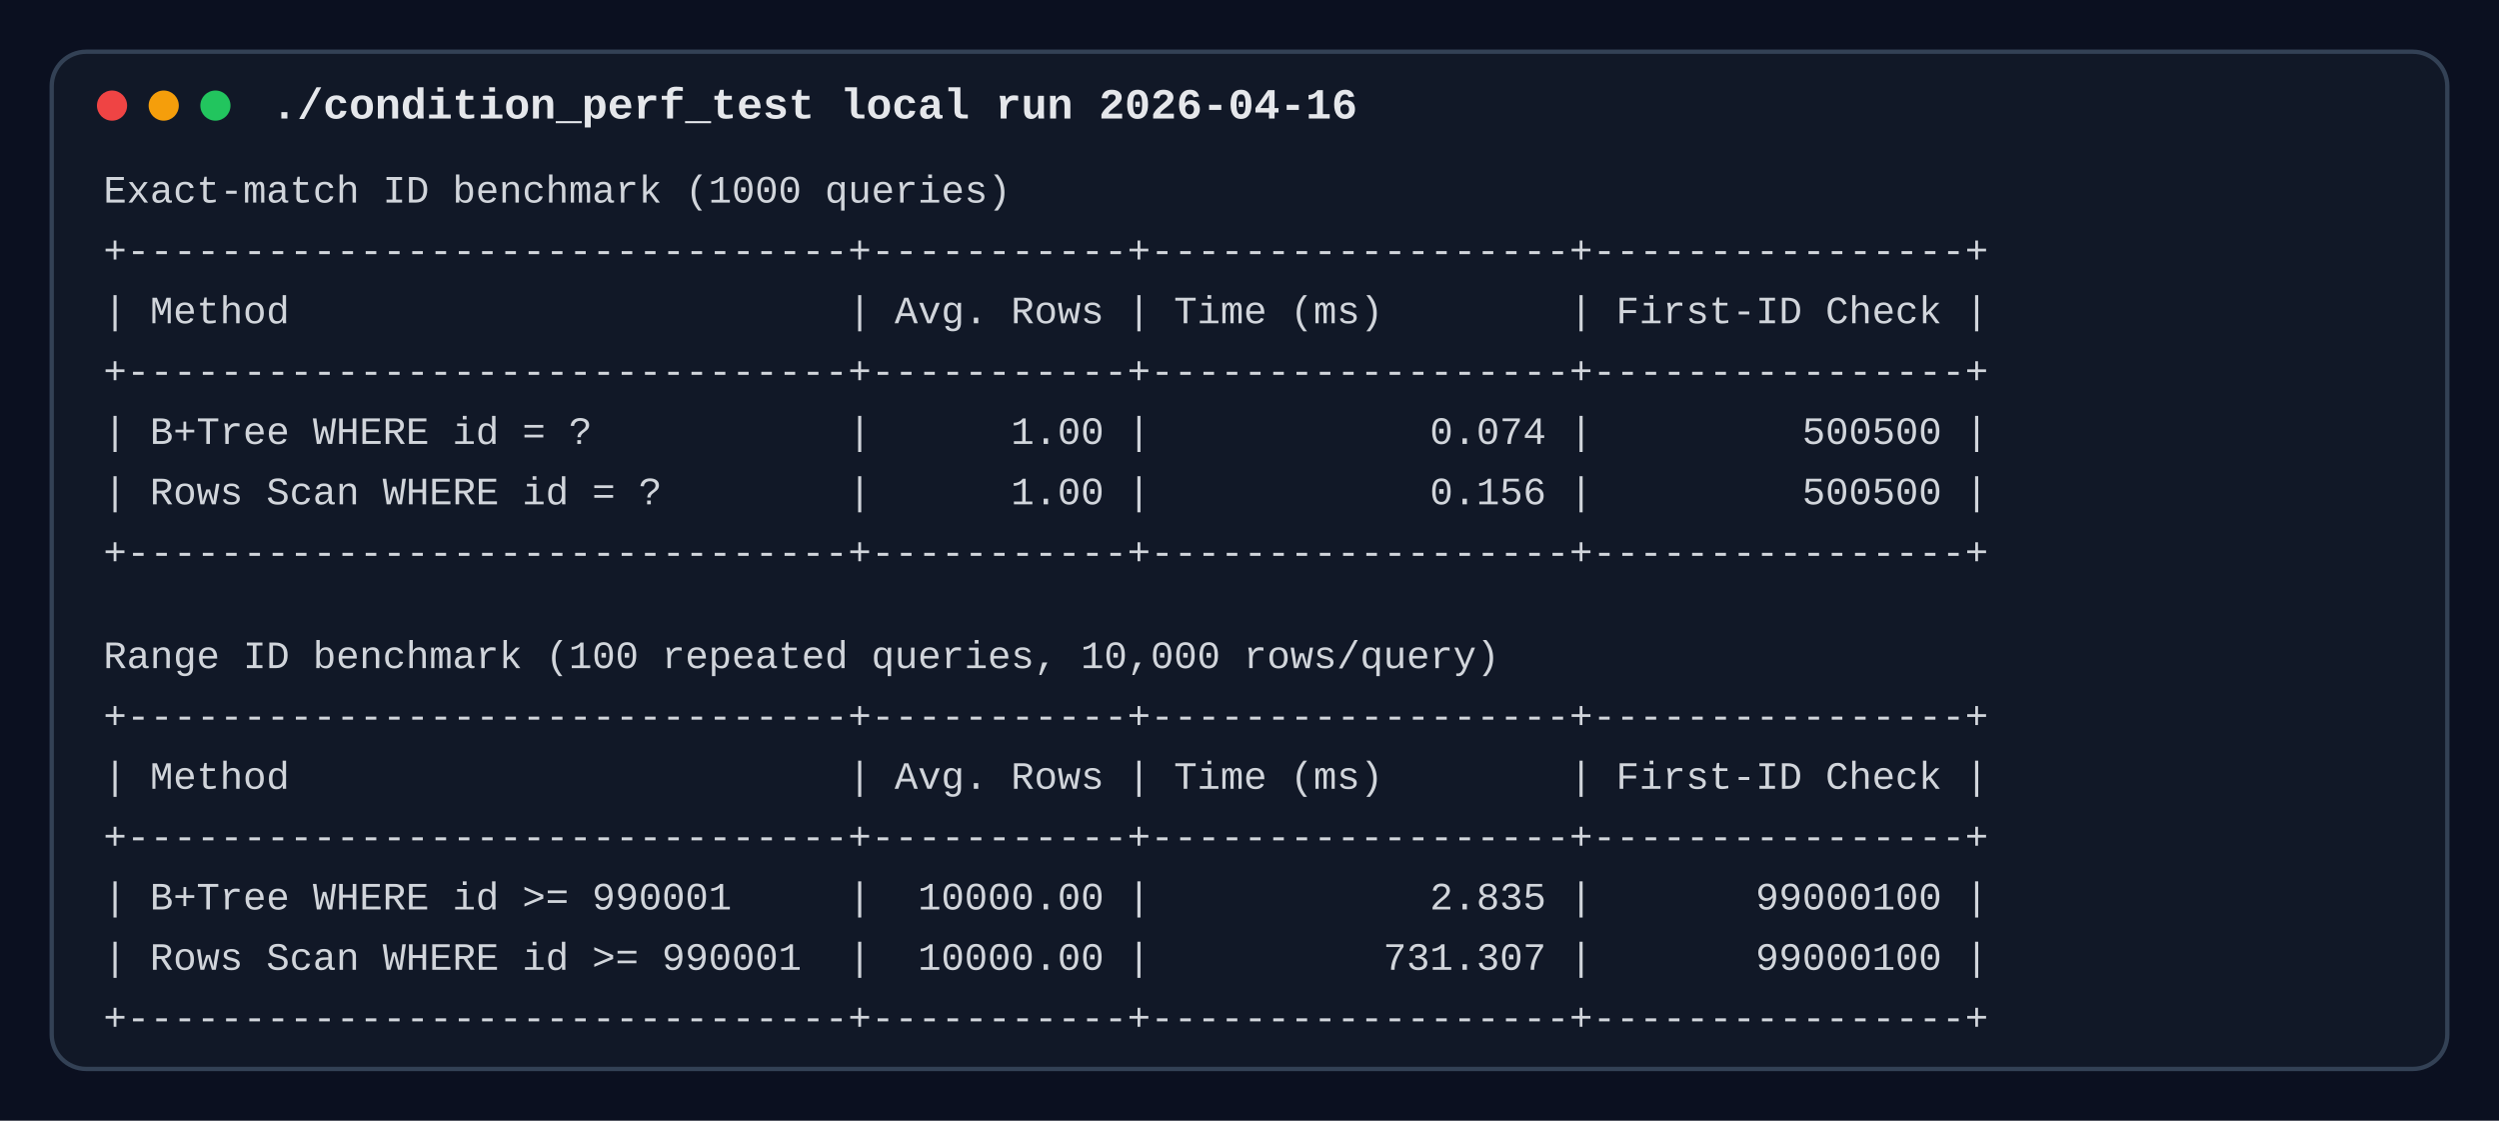
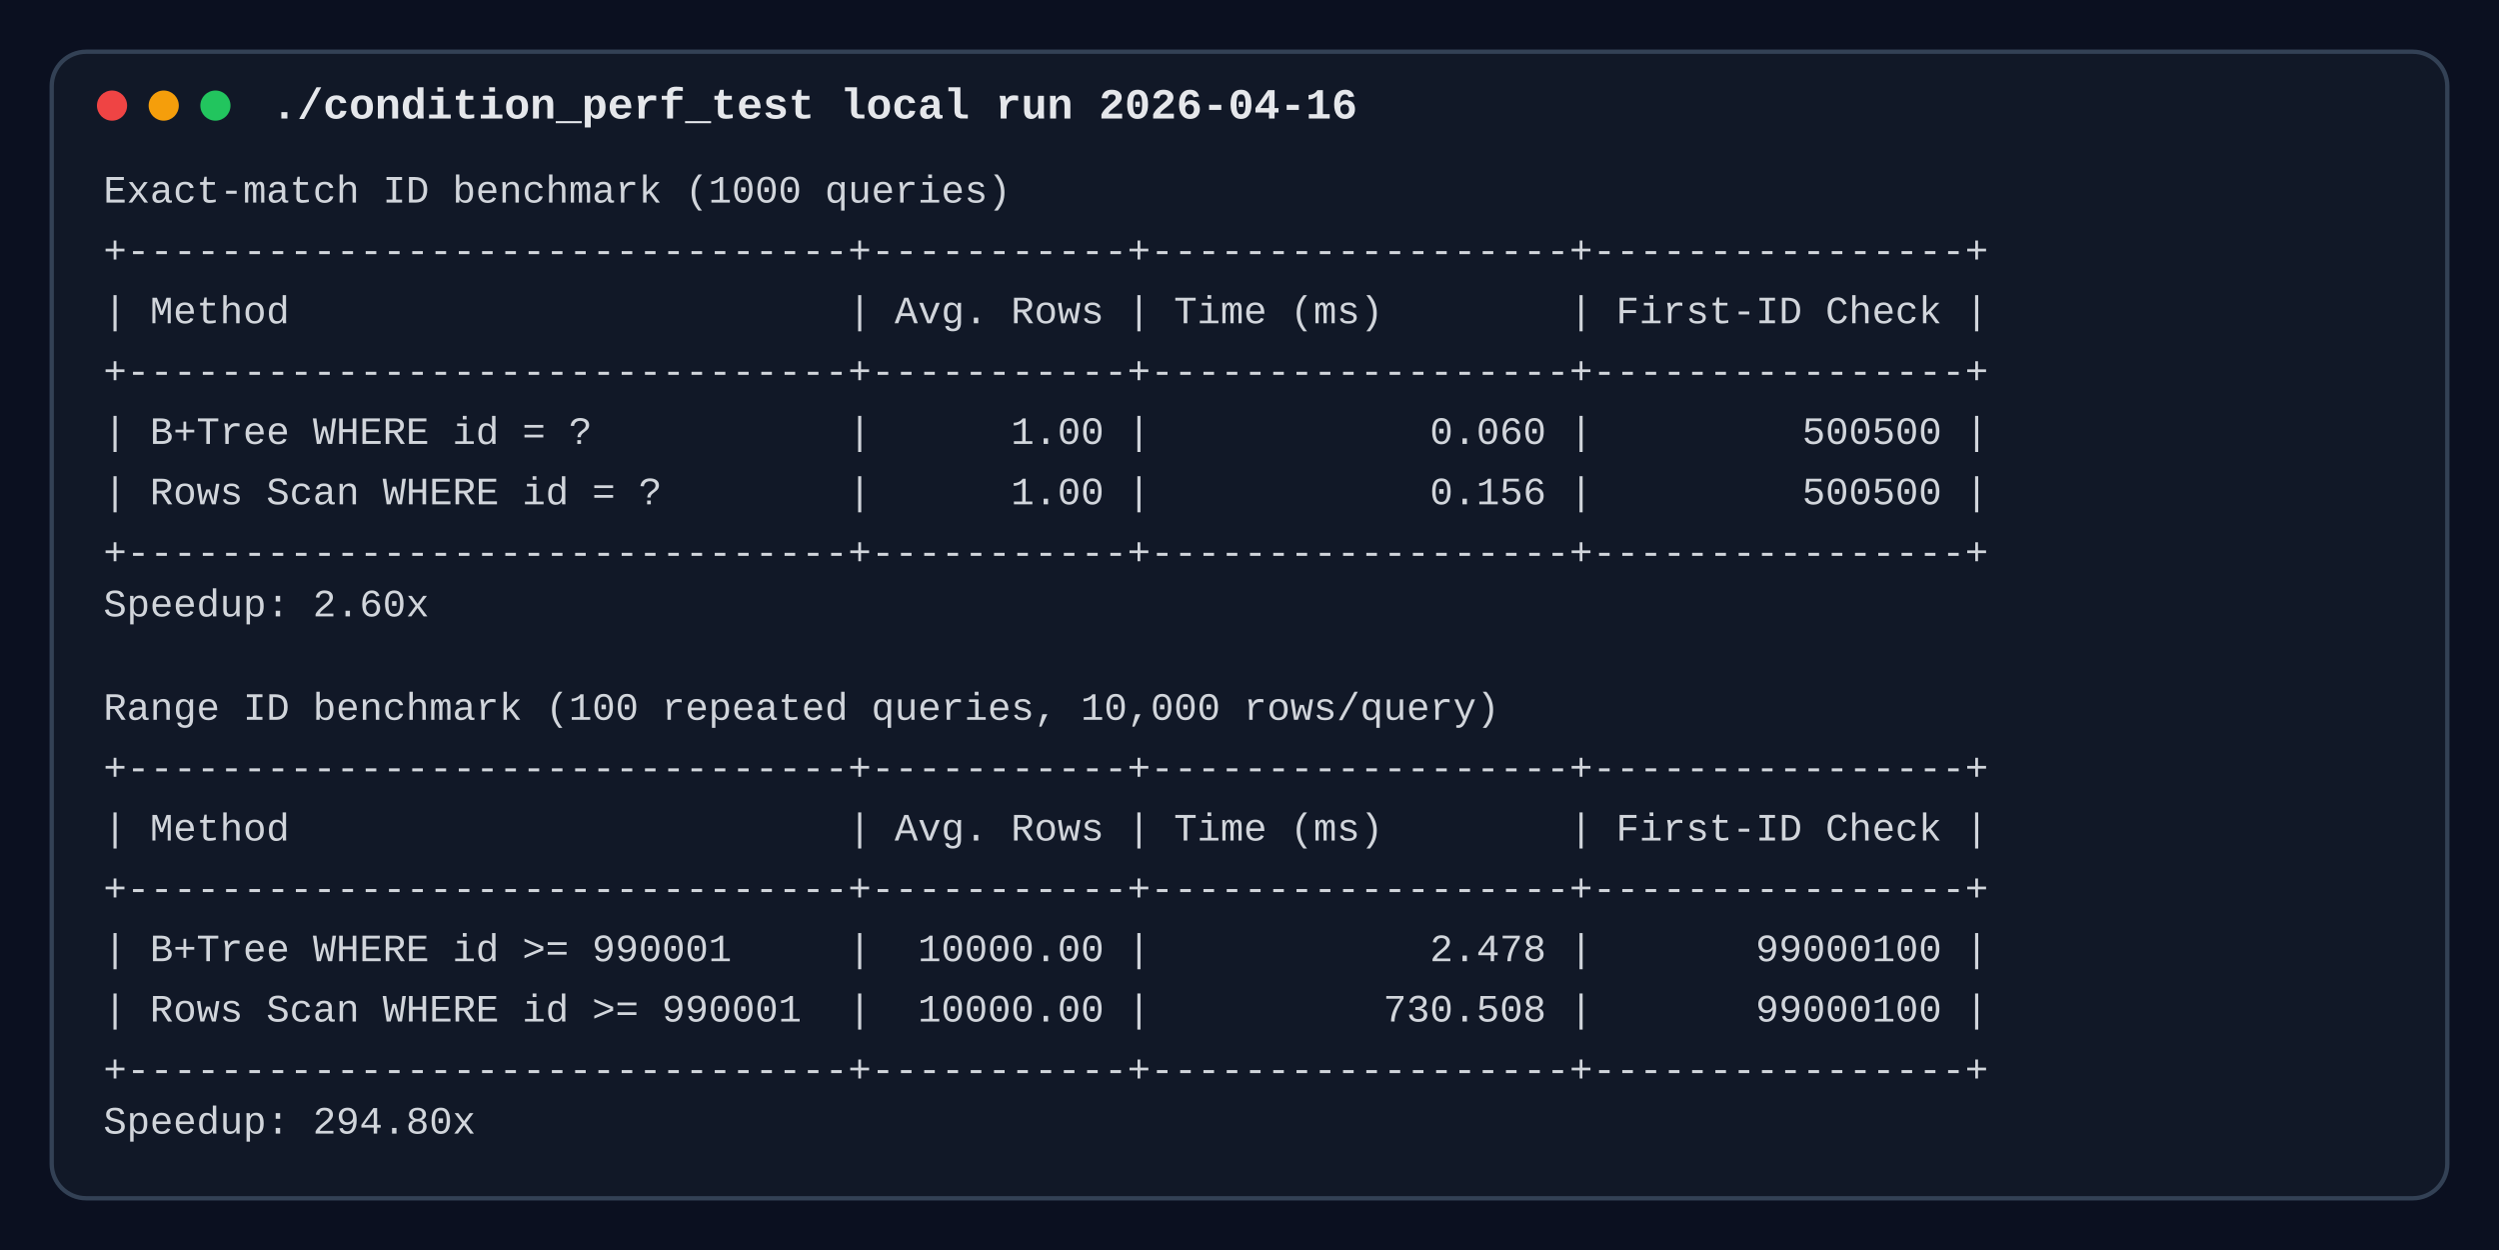
- <svg xmlns="http://www.w3.org/2000/svg" width="1160" height="520" viewBox="0 0 1160 520">
+ <svg xmlns="http://www.w3.org/2000/svg" width="1160" height="580" viewBox="0 0 1160 580">
  <style>
    .frame { fill: #111827; stroke: #334155; stroke-width: 2; }
    .title { fill: #e5e7eb; font: 600 20px "SFMono-Regular", Consolas, "Liberation Mono", Menlo, monospace; }
    .line { fill: #d1d5db; font: 18px "SFMono-Regular", Consolas, "Liberation Mono", Menlo, monospace; }
  </style>
-   <rect width="1160" height="520" fill="#0b1020" />
-   <rect x="24" y="24" width="1112" height="472" rx="16" class="frame" />
+   <rect width="1160" height="580" fill="#0b1020" />
+   <rect x="24" y="24" width="1112" height="532" rx="16" class="frame" />
  <circle cx="52" cy="49" r="7" fill="#ef4444" />
  <circle cx="76" cy="49" r="7" fill="#f59e0b" />
  <circle cx="100" cy="49" r="7" fill="#22c55e" />
  <text x="126" y="55" class="title">./condition_perf_test  local run  2026-04-16</text>
  <text x="48" y="94" class="line" xml:space="preserve">Exact-match ID benchmark (1000 queries)</text>
  <text x="48" y="122" class="line" xml:space="preserve">+-------------------------------+-----------+------------------+----------------+</text>
  <text x="48" y="150" class="line" xml:space="preserve">| Method                        | Avg. Rows | Time (ms)        | First-ID Check |</text>
  <text x="48" y="178" class="line" xml:space="preserve">+-------------------------------+-----------+------------------+----------------+</text>
-   <text x="48" y="206" class="line" xml:space="preserve">| B+Tree WHERE id = ?           |      1.00 |            0.074 |         500500 |</text>
+   <text x="48" y="206" class="line" xml:space="preserve">| B+Tree WHERE id = ?           |      1.00 |            0.060 |         500500 |</text>
  <text x="48" y="234" class="line" xml:space="preserve">| Rows Scan WHERE id = ?        |      1.00 |            0.156 |         500500 |</text>
  <text x="48" y="262" class="line" xml:space="preserve">+-------------------------------+-----------+------------------+----------------+</text>
-   <text x="48" y="310" class="line" xml:space="preserve">Range ID benchmark (100 repeated queries, 10,000 rows/query)</text>
-   <text x="48" y="338" class="line" xml:space="preserve">+-------------------------------+-----------+------------------+----------------+</text>
-   <text x="48" y="366" class="line" xml:space="preserve">| Method                        | Avg. Rows | Time (ms)        | First-ID Check |</text>
-   <text x="48" y="394" class="line" xml:space="preserve">+-------------------------------+-----------+------------------+----------------+</text>
-   <text x="48" y="422" class="line" xml:space="preserve">| B+Tree WHERE id &gt;= 990001     |  10000.00 |            2.835 |       99000100 |</text>
-   <text x="48" y="450" class="line" xml:space="preserve">| Rows Scan WHERE id &gt;= 990001  |  10000.00 |          731.307 |       99000100 |</text>
-   <text x="48" y="478" class="line" xml:space="preserve">+-------------------------------+-----------+------------------+----------------+</text>
+   <text x="48" y="286" class="line" xml:space="preserve">Speedup: 2.60x</text>
+   <text x="48" y="334" class="line" xml:space="preserve">Range ID benchmark (100 repeated queries, 10,000 rows/query)</text>
+   <text x="48" y="362" class="line" xml:space="preserve">+-------------------------------+-----------+------------------+----------------+</text>
+   <text x="48" y="390" class="line" xml:space="preserve">| Method                        | Avg. Rows | Time (ms)        | First-ID Check |</text>
+   <text x="48" y="418" class="line" xml:space="preserve">+-------------------------------+-----------+------------------+----------------+</text>
+   <text x="48" y="446" class="line" xml:space="preserve">| B+Tree WHERE id &gt;= 990001     |  10000.00 |            2.478 |       99000100 |</text>
+   <text x="48" y="474" class="line" xml:space="preserve">| Rows Scan WHERE id &gt;= 990001  |  10000.00 |          730.508 |       99000100 |</text>
+   <text x="48" y="502" class="line" xml:space="preserve">+-------------------------------+-----------+------------------+----------------+</text>
+   <text x="48" y="526" class="line" xml:space="preserve">Speedup: 294.80x</text>
</svg>
